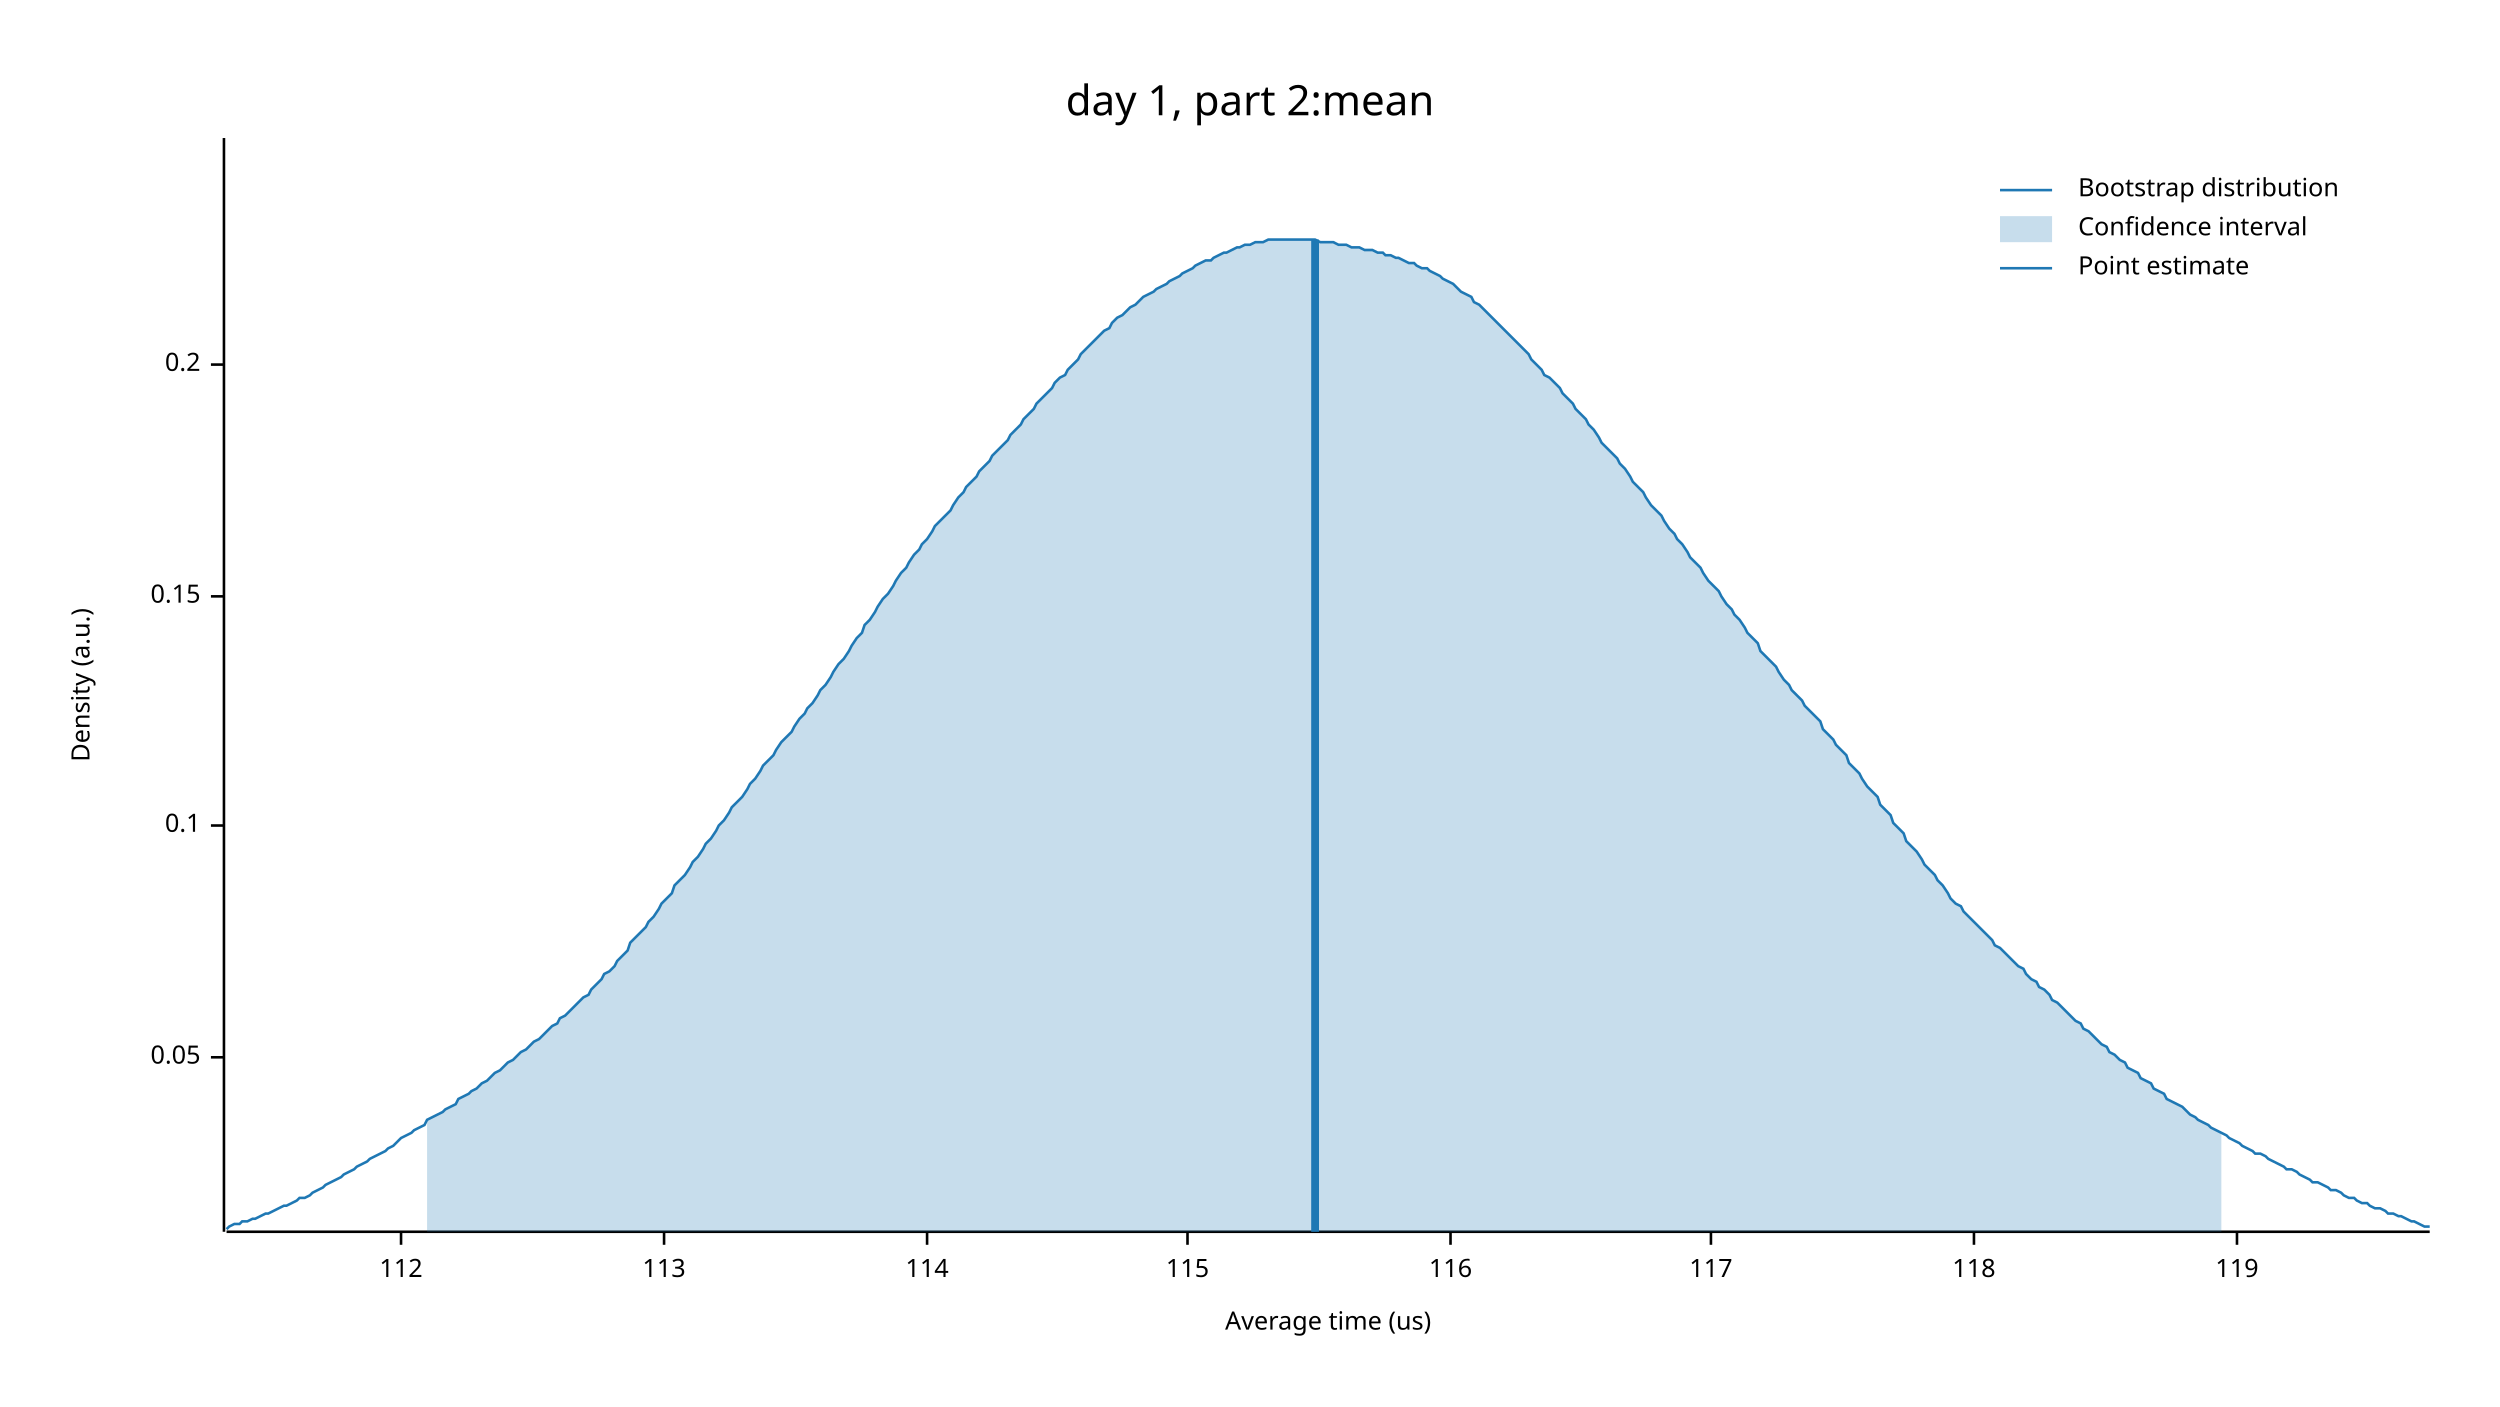
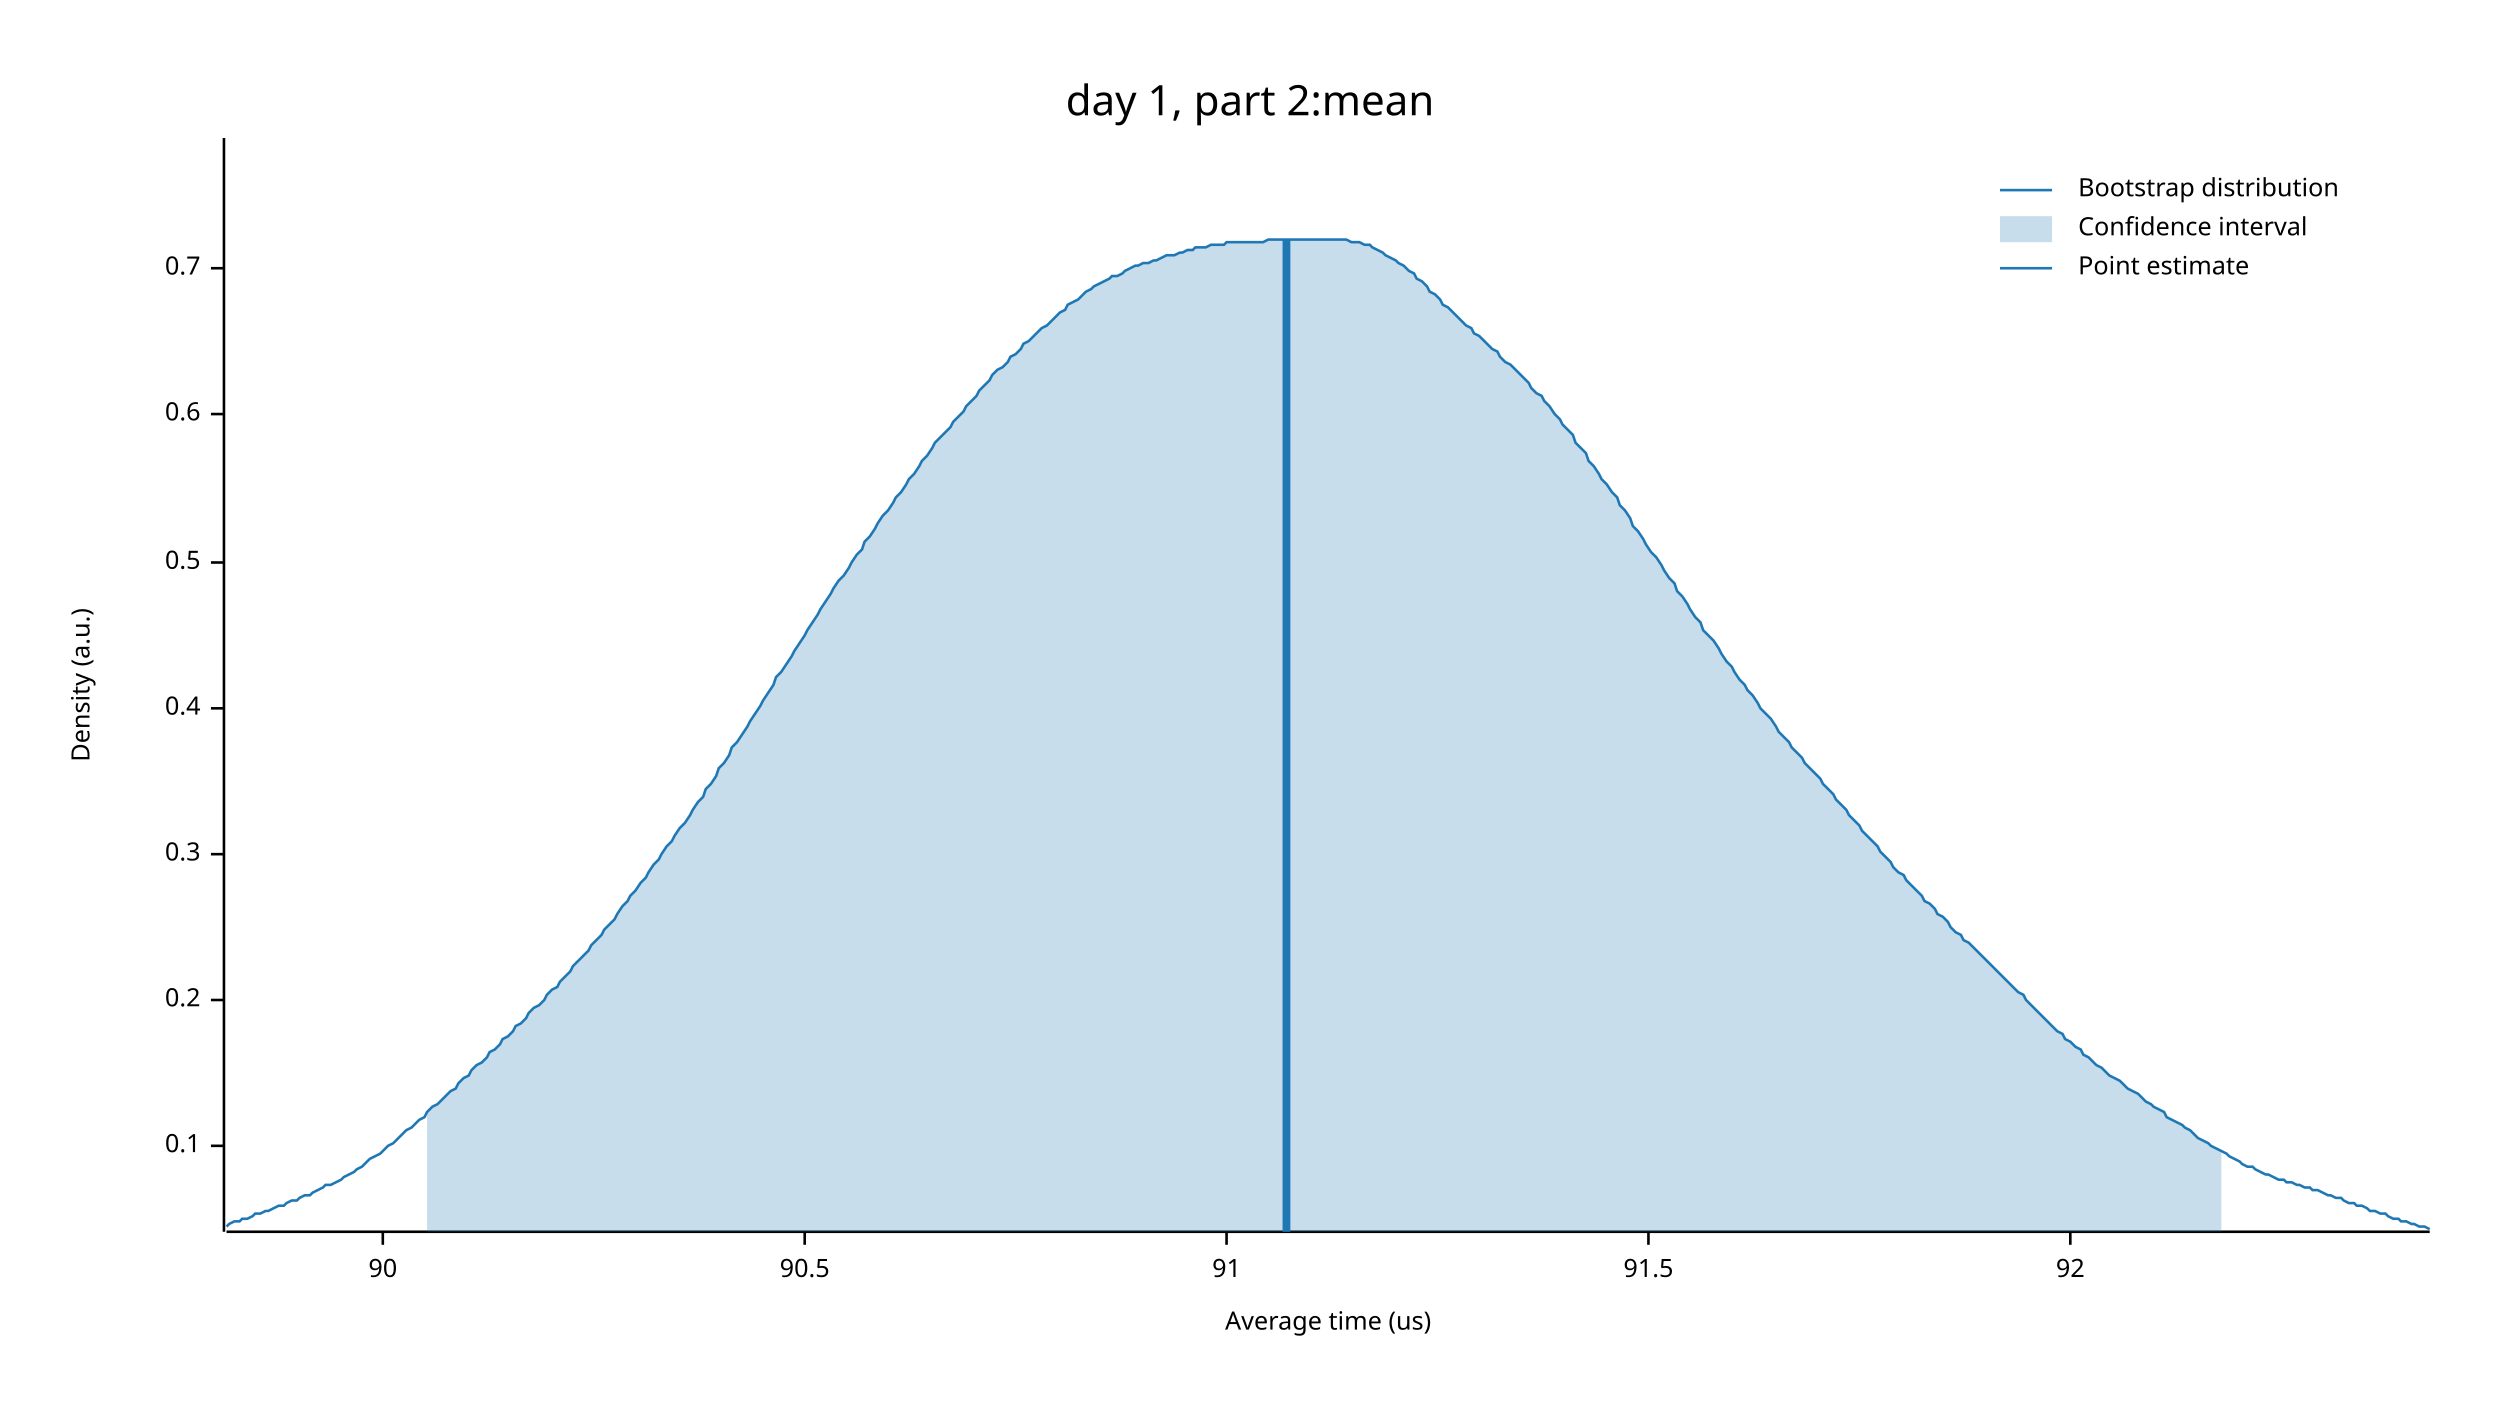
<svg xmlns="http://www.w3.org/2000/svg" width="960" height="540" viewBox="0 0 960 540">
  <text x="480" y="32" dy="0.76em" text-anchor="middle" font-family="sans-serif" font-size="16.129" opacity="1" fill="#000000">
day 1, part 2:mean
</text>
  <text x="27" y="263" dy="0.76em" text-anchor="middle" font-family="sans-serif" font-size="9.677" opacity="1" fill="#000000" transform="rotate(270, 27, 263)">
Density (a.u.)
</text>
  <text x="510" y="513" dy="-0.5ex" text-anchor="middle" font-family="sans-serif" font-size="9.677" opacity="1" fill="#000000">
Average time (us)
</text>
  <polyline fill="none" opacity="1" stroke="#000000" stroke-width="1" points="86,53 86,473 " />
-   <text x="77" y="406" dy="0.5ex" text-anchor="end" font-family="sans-serif" font-size="9.677" opacity="1" fill="#000000">
- 0.05
- </text>
-   <polyline fill="none" opacity="1" stroke="#000000" stroke-width="1" points="81,406 86,406 " />
-   <text x="77" y="317" dy="0.5ex" text-anchor="end" font-family="sans-serif" font-size="9.677" opacity="1" fill="#000000">
+   <text x="77" y="440" dy="0.5ex" text-anchor="end" font-family="sans-serif" font-size="9.677" opacity="1" fill="#000000">
0.1
</text>
-   <polyline fill="none" opacity="1" stroke="#000000" stroke-width="1" points="81,317 86,317 " />
-   <text x="77" y="229" dy="0.5ex" text-anchor="end" font-family="sans-serif" font-size="9.677" opacity="1" fill="#000000">
- 0.15
- </text>
-   <polyline fill="none" opacity="1" stroke="#000000" stroke-width="1" points="81,229 86,229 " />
-   <text x="77" y="140" dy="0.5ex" text-anchor="end" font-family="sans-serif" font-size="9.677" opacity="1" fill="#000000">
+   <polyline fill="none" opacity="1" stroke="#000000" stroke-width="1" points="81,440 86,440 " />
+   <text x="77" y="384" dy="0.5ex" text-anchor="end" font-family="sans-serif" font-size="9.677" opacity="1" fill="#000000">
0.2
</text>
-   <polyline fill="none" opacity="1" stroke="#000000" stroke-width="1" points="81,140 86,140 " />
+   <polyline fill="none" opacity="1" stroke="#000000" stroke-width="1" points="81,384 86,384 " />
+   <text x="77" y="328" dy="0.5ex" text-anchor="end" font-family="sans-serif" font-size="9.677" opacity="1" fill="#000000">
+ 0.3
+ </text>
+   <polyline fill="none" opacity="1" stroke="#000000" stroke-width="1" points="81,328 86,328 " />
+   <text x="77" y="272" dy="0.5ex" text-anchor="end" font-family="sans-serif" font-size="9.677" opacity="1" fill="#000000">
+ 0.4
+ </text>
+   <polyline fill="none" opacity="1" stroke="#000000" stroke-width="1" points="81,272 86,272 " />
+   <text x="77" y="216" dy="0.5ex" text-anchor="end" font-family="sans-serif" font-size="9.677" opacity="1" fill="#000000">
+ 0.5
+ </text>
+   <polyline fill="none" opacity="1" stroke="#000000" stroke-width="1" points="81,216 86,216 " />
+   <text x="77" y="159" dy="0.5ex" text-anchor="end" font-family="sans-serif" font-size="9.677" opacity="1" fill="#000000">
+ 0.6
+ </text>
+   <polyline fill="none" opacity="1" stroke="#000000" stroke-width="1" points="81,159 86,159 " />
+   <text x="77" y="103" dy="0.5ex" text-anchor="end" font-family="sans-serif" font-size="9.677" opacity="1" fill="#000000">
+ 0.7
+ </text>
+   <polyline fill="none" opacity="1" stroke="#000000" stroke-width="1" points="81,103 86,103 " />
  <polyline fill="none" opacity="1" stroke="#000000" stroke-width="1" points="87,473 933,473 " />
-   <text x="154" y="483" dy="0.76em" text-anchor="middle" font-family="sans-serif" font-size="9.677" opacity="1" fill="#000000">
- 112
+   <text x="147" y="483" dy="0.76em" text-anchor="middle" font-family="sans-serif" font-size="9.677" opacity="1" fill="#000000">
+ 90
</text>
-   <polyline fill="none" opacity="1" stroke="#000000" stroke-width="1" points="154,473 154,478 " />
-   <text x="255" y="483" dy="0.76em" text-anchor="middle" font-family="sans-serif" font-size="9.677" opacity="1" fill="#000000">
- 113
+   <polyline fill="none" opacity="1" stroke="#000000" stroke-width="1" points="147,473 147,478 " />
+   <text x="309" y="483" dy="0.76em" text-anchor="middle" font-family="sans-serif" font-size="9.677" opacity="1" fill="#000000">
+ 90.5
</text>
-   <polyline fill="none" opacity="1" stroke="#000000" stroke-width="1" points="255,473 255,478 " />
-   <text x="356" y="483" dy="0.76em" text-anchor="middle" font-family="sans-serif" font-size="9.677" opacity="1" fill="#000000">
- 114
+   <polyline fill="none" opacity="1" stroke="#000000" stroke-width="1" points="309,473 309,478 " />
+   <text x="471" y="483" dy="0.76em" text-anchor="middle" font-family="sans-serif" font-size="9.677" opacity="1" fill="#000000">
+ 91
</text>
-   <polyline fill="none" opacity="1" stroke="#000000" stroke-width="1" points="356,473 356,478 " />
-   <text x="456" y="483" dy="0.76em" text-anchor="middle" font-family="sans-serif" font-size="9.677" opacity="1" fill="#000000">
- 115
+   <polyline fill="none" opacity="1" stroke="#000000" stroke-width="1" points="471,473 471,478 " />
+   <text x="633" y="483" dy="0.76em" text-anchor="middle" font-family="sans-serif" font-size="9.677" opacity="1" fill="#000000">
+ 91.5
</text>
-   <polyline fill="none" opacity="1" stroke="#000000" stroke-width="1" points="456,473 456,478 " />
-   <text x="557" y="483" dy="0.76em" text-anchor="middle" font-family="sans-serif" font-size="9.677" opacity="1" fill="#000000">
- 116
+   <polyline fill="none" opacity="1" stroke="#000000" stroke-width="1" points="633,473 633,478 " />
+   <text x="795" y="483" dy="0.76em" text-anchor="middle" font-family="sans-serif" font-size="9.677" opacity="1" fill="#000000">
+ 92
</text>
-   <polyline fill="none" opacity="1" stroke="#000000" stroke-width="1" points="557,473 557,478 " />
-   <text x="657" y="483" dy="0.76em" text-anchor="middle" font-family="sans-serif" font-size="9.677" opacity="1" fill="#000000">
- 117
- </text>
-   <polyline fill="none" opacity="1" stroke="#000000" stroke-width="1" points="657,473 657,478 " />
-   <text x="758" y="483" dy="0.76em" text-anchor="middle" font-family="sans-serif" font-size="9.677" opacity="1" fill="#000000">
- 118
- </text>
-   <polyline fill="none" opacity="1" stroke="#000000" stroke-width="1" points="758,473 758,478 " />
-   <text x="859" y="483" dy="0.76em" text-anchor="middle" font-family="sans-serif" font-size="9.677" opacity="1" fill="#000000">
- 119
- </text>
-   <polyline fill="none" opacity="1" stroke="#000000" stroke-width="1" points="859,473 859,478 " />
-   <polyline fill="none" opacity="1" stroke="#1F78B4" stroke-width="1" points="87,472 88,471 90,470 92,470 93,469 95,469 97,468 98,468 100,467 102,466 103,466 105,465 107,464 109,463 110,463 112,462 114,461 115,460 117,460 119,459 120,458 122,457 124,456 125,455 127,454 129,453 131,452 132,451 134,450 136,449 137,448 139,447 141,446 142,445 144,444 146,443 148,442 149,441 151,440 153,438 154,437 156,436 158,435 159,434 161,433 163,432 164,430 166,429 168,428 170,427 171,426 173,425 175,424 176,422 178,421 180,420 181,419 183,418 185,416 187,415 188,414 190,412 192,411 193,410 195,408 197,407 198,406 200,404 202,403 203,402 205,400 207,399 209,397 210,396 212,394 214,393 215,391 217,390 219,388 220,387 222,385 224,383 226,382 227,380 229,378 231,376 232,374 234,373 236,371 237,369 239,367 241,365 242,362 244,360 246,358 248,356 249,354 251,352 253,349 254,347 256,345 258,343 259,340 261,338 263,336 265,333 266,331 268,329 270,326 271,324 273,322 275,319 276,317 278,315 280,312 281,310 283,308 285,306 287,303 288,301 290,299 292,296 293,294 295,292 297,290 298,288 300,285 302,283 304,281 305,279 307,276 309,274 310,272 312,270 314,267 315,265 317,263 319,260 320,258 322,255 324,253 326,250 327,248 329,245 331,243 332,240 334,238 336,235 337,233 339,230 341,228 343,225 344,223 346,220 348,218 349,216 351,213 353,211 354,209 356,207 358,204 359,202 361,200 363,198 365,196 366,194 368,191 370,189 371,187 373,185 375,183 376,181 378,179 380,177 381,175 383,173 385,171 387,169 388,167 390,165 392,163 393,161 395,159 397,157 398,155 400,153 402,151 404,149 405,147 407,145 409,144 410,142 412,140 414,138 415,136 417,134 419,132 420,131 422,129 424,127 426,126 427,124 429,122 431,121 432,120 434,118 436,117 437,116 439,114 441,113 443,112 444,111 446,110 448,109 449,108 451,107 453,106 454,105 456,104 458,103 459,102 461,101 463,100 465,100 466,99 468,98 470,97 471,97 473,96 475,95 476,95 478,94 480,94 482,93 483,93 485,93 487,92 488,92 490,92 492,92 493,92 495,92 497,92 498,92 500,92 502,92 504,92 505,92 507,93 509,93 510,93 512,93 514,94 515,94 517,94 519,95 521,95 522,95 524,96 526,96 527,96 529,97 531,97 532,98 534,98 536,99 537,99 539,100 541,101 543,101 544,102 546,103 548,103 549,104 551,105 553,106 554,107 556,108 558,109 560,111 561,112 563,113 565,114 566,116 568,117 570,119 571,120 573,122 575,124 576,125 578,127 580,129 582,131 583,132 585,134 587,136 588,138 590,140 592,142 593,144 595,145 597,147 599,149 600,151 602,153 604,155 605,157 607,159 609,161 610,163 612,165 614,168 615,170 617,172 619,174 621,176 622,178 624,180 626,183 627,185 629,187 631,189 632,191 634,194 636,196 638,198 639,200 641,203 643,205 644,207 646,209 648,212 649,214 651,216 653,218 654,220 656,223 658,225 660,227 661,229 663,232 665,234 666,236 668,238 670,241 671,243 673,245 675,247 676,250 678,252 680,254 682,256 683,258 685,261 687,263 688,265 690,267 692,269 693,271 695,273 697,275 699,277 700,280 702,282 704,284 705,286 707,288 709,290 710,293 712,295 714,297 715,299 717,302 719,304 721,306 722,309 724,311 726,313 727,316 729,318 731,320 732,323 734,325 736,327 738,330 739,332 741,334 743,336 744,338 746,340 748,343 749,345 751,347 753,348 754,350 756,352 758,354 760,356 761,357 763,359 765,361 766,363 768,364 770,366 771,367 773,369 775,371 777,372 778,374 780,376 782,377 783,379 785,380 787,382 788,384 790,385 792,387 793,388 795,390 797,392 799,393 800,395 802,396 804,398 805,399 807,401 809,402 810,404 812,405 814,407 816,408 817,410 819,411 821,412 822,414 824,415 826,416 827,418 829,419 831,420 832,422 834,423 836,424 838,425 839,426 841,428 843,429 844,430 846,431 848,432 849,433 851,434 853,435 855,436 856,437 858,438 860,439 861,440 863,441 865,442 866,443 868,443 870,444 871,445 873,446 875,447 877,448 878,449 880,449 882,450 883,451 885,452 887,453 888,454 890,454 892,455 894,456 895,457 897,457 899,458 900,459 902,460 904,460 905,461 907,462 909,462 910,463 912,464 914,464 916,465 917,466 919,466 921,467 922,467 924,468 926,469 927,469 929,470 931,471 933,471 " />
-   <polygon opacity="0.25" fill="#1F78B4" points="164,430 166,429 168,428 170,427 171,426 173,425 175,424 176,422 178,421 180,420 181,419 183,418 185,416 187,415 188,414 190,412 192,411 193,410 195,408 197,407 198,406 200,404 202,403 203,402 205,400 207,399 209,397 210,396 212,394 214,393 215,391 217,390 219,388 220,387 222,385 224,383 226,382 227,380 229,378 231,376 232,374 234,373 236,371 237,369 239,367 241,365 242,362 244,360 246,358 248,356 249,354 251,352 253,349 254,347 256,345 258,343 259,340 261,338 263,336 265,333 266,331 268,329 270,326 271,324 273,322 275,319 276,317 278,315 280,312 281,310 283,308 285,306 287,303 288,301 290,299 292,296 293,294 295,292 297,290 298,288 300,285 302,283 304,281 305,279 307,276 309,274 310,272 312,270 314,267 315,265 317,263 319,260 320,258 322,255 324,253 326,250 327,248 329,245 331,243 332,240 334,238 336,235 337,233 339,230 341,228 343,225 344,223 346,220 348,218 349,216 351,213 353,211 354,209 356,207 358,204 359,202 361,200 363,198 365,196 366,194 368,191 370,189 371,187 373,185 375,183 376,181 378,179 380,177 381,175 383,173 385,171 387,169 388,167 390,165 392,163 393,161 395,159 397,157 398,155 400,153 402,151 404,149 405,147 407,145 409,144 410,142 412,140 414,138 415,136 417,134 419,132 420,131 422,129 424,127 426,126 427,124 429,122 431,121 432,120 434,118 436,117 437,116 439,114 441,113 443,112 444,111 446,110 448,109 449,108 451,107 453,106 454,105 456,104 458,103 459,102 461,101 463,100 465,100 466,99 468,98 470,97 471,97 473,96 475,95 476,95 478,94 480,94 482,93 483,93 485,93 487,92 488,92 490,92 492,92 493,92 495,92 497,92 498,92 500,92 502,92 504,92 505,92 507,93 509,93 510,93 512,93 514,94 515,94 517,94 519,95 521,95 522,95 524,96 526,96 527,96 529,97 531,97 532,98 534,98 536,99 537,99 539,100 541,101 543,101 544,102 546,103 548,103 549,104 551,105 553,106 554,107 556,108 558,109 560,111 561,112 563,113 565,114 566,116 568,117 570,119 571,120 573,122 575,124 576,125 578,127 580,129 582,131 583,132 585,134 587,136 588,138 590,140 592,142 593,144 595,145 597,147 599,149 600,151 602,153 604,155 605,157 607,159 609,161 610,163 612,165 614,168 615,170 617,172 619,174 621,176 622,178 624,180 626,183 627,185 629,187 631,189 632,191 634,194 636,196 638,198 639,200 641,203 643,205 644,207 646,209 648,212 649,214 651,216 653,218 654,220 656,223 658,225 660,227 661,229 663,232 665,234 666,236 668,238 670,241 671,243 673,245 675,247 676,250 678,252 680,254 682,256 683,258 685,261 687,263 688,265 690,267 692,269 693,271 695,273 697,275 699,277 700,280 702,282 704,284 705,286 707,288 709,290 710,293 712,295 714,297 715,299 717,302 719,304 721,306 722,309 724,311 726,313 727,316 729,318 731,320 732,323 734,325 736,327 738,330 739,332 741,334 743,336 744,338 746,340 748,343 749,345 751,347 753,348 754,350 756,352 758,354 760,356 761,357 763,359 765,361 766,363 768,364 770,366 771,367 773,369 775,371 777,372 778,374 780,376 782,377 783,379 785,380 787,382 788,384 790,385 792,387 793,388 795,390 797,392 799,393 800,395 802,396 804,398 805,399 807,401 809,402 810,404 812,405 814,407 816,408 817,410 819,411 821,412 822,414 824,415 826,416 827,418 829,419 831,420 832,422 834,423 836,424 838,425 839,426 841,428 843,429 844,430 846,431 848,432 849,433 851,434 853,435 853,473 164,473 " />
-   <polyline fill="none" opacity="1" stroke="#1F78B4" stroke-width="3" points="505,473 505,92 " />
+   <polyline fill="none" opacity="1" stroke="#000000" stroke-width="1" points="795,473 795,478 " />
+   <polyline fill="none" opacity="1" stroke="#1F78B4" stroke-width="1" points="87,471 88,470 90,469 92,469 93,468 95,468 97,467 98,466 100,466 102,465 103,465 105,464 107,463 109,463 110,462 112,461 114,461 115,460 117,459 119,459 120,458 122,457 124,456 125,455 127,455 129,454 131,453 132,452 134,451 136,450 137,449 139,448 141,446 142,445 144,444 146,443 148,441 149,440 151,439 153,437 154,436 156,434 158,433 159,432 161,430 163,429 164,427 166,425 168,424 170,422 171,421 173,419 175,418 176,416 178,414 180,413 181,411 183,409 185,408 187,406 188,404 190,403 192,401 193,399 195,398 197,396 198,394 200,393 202,391 203,389 205,387 207,386 209,384 210,382 212,380 214,379 215,377 217,375 219,373 220,371 222,369 224,367 226,365 227,363 229,361 231,359 232,357 234,355 236,353 237,351 239,348 241,346 242,344 244,342 246,339 248,337 249,335 251,332 253,330 254,328 256,325 258,323 259,321 261,318 263,316 265,313 266,311 268,308 270,306 271,303 273,301 275,298 276,295 278,293 280,290 281,287 283,285 285,282 287,279 288,277 290,274 292,271 293,269 295,266 297,263 298,260 300,258 302,255 304,252 305,250 307,247 309,244 310,242 312,239 314,236 315,234 317,231 319,228 320,226 322,223 324,221 326,218 327,216 329,213 331,211 332,208 334,206 336,203 337,201 339,198 341,196 343,193 344,191 346,189 348,186 349,184 351,182 353,179 354,177 356,175 358,172 359,170 361,168 363,166 365,164 366,162 368,160 370,158 371,156 373,154 375,152 376,150 378,148 380,146 381,144 383,142 385,141 387,139 388,137 390,136 392,134 393,132 395,131 397,129 398,128 400,126 402,125 404,123 405,122 407,120 409,119 410,117 412,116 414,115 415,114 417,112 419,111 420,110 422,109 424,108 426,107 427,106 429,106 431,105 432,104 434,103 436,102 437,102 439,101 441,101 443,100 444,100 446,99 448,98 449,98 451,98 453,97 454,97 456,96 458,96 459,95 461,95 463,95 465,94 466,94 468,94 470,94 471,93 473,93 475,93 476,93 478,93 480,93 482,93 483,93 485,93 487,92 488,92 490,92 492,92 493,92 495,92 497,92 498,92 500,92 502,92 504,92 505,92 507,92 509,92 510,92 512,92 514,92 515,92 517,92 519,93 521,93 522,93 524,94 526,94 527,95 529,96 531,97 532,98 534,99 536,100 537,101 539,102 541,104 543,105 544,107 546,108 548,110 549,112 551,113 553,115 554,117 556,118 558,120 560,122 561,123 563,125 565,126 566,128 568,129 570,131 571,132 573,134 575,135 576,137 578,139 580,140 582,142 583,143 585,145 587,147 588,149 590,151 592,152 593,154 595,156 597,159 599,161 600,163 602,165 604,167 605,170 607,172 609,174 610,177 612,179 614,182 615,184 617,186 619,189 621,191 622,194 624,196 626,199 627,202 629,204 631,207 632,209 634,212 636,214 638,217 639,219 641,222 643,224 644,227 646,229 648,232 649,234 651,237 653,239 654,242 656,244 658,246 660,249 661,251 663,254 665,256 666,258 668,261 670,263 671,265 673,267 675,270 676,272 678,274 680,276 682,279 683,281 685,283 687,285 688,287 690,289 692,291 693,293 695,295 697,297 699,299 700,301 702,303 704,305 705,307 707,309 709,311 710,313 712,315 714,317 715,319 717,321 719,323 721,325 722,327 724,329 726,331 727,333 729,335 731,336 732,338 734,340 736,342 738,344 739,346 741,347 743,349 744,351 746,352 748,354 749,356 751,358 753,359 754,361 756,362 758,364 760,366 761,367 763,369 765,371 766,372 768,374 770,376 771,377 773,379 775,381 777,382 778,384 780,386 782,388 783,389 785,391 787,393 788,394 790,396 792,397 793,399 795,400 797,402 799,403 800,405 802,406 804,408 805,409 807,410 809,412 810,413 812,414 814,415 816,417 817,418 819,419 821,420 822,421 824,423 826,424 827,425 829,426 831,427 832,429 834,430 836,431 838,432 839,433 841,434 843,436 844,437 846,438 848,439 849,440 851,441 853,442 855,443 856,444 858,445 860,446 861,447 863,448 865,448 866,449 868,450 870,451 871,451 873,452 875,453 877,453 878,454 880,454 882,455 883,455 885,456 887,456 888,457 890,457 892,458 894,459 895,459 897,460 899,460 900,461 902,462 904,462 905,463 907,463 909,464 910,465 912,465 914,466 916,466 917,467 919,468 921,468 922,469 924,469 926,470 927,470 929,471 931,471 933,472 " />
+   <polygon opacity="0.25" fill="#1F78B4" points="164,427 166,425 168,424 170,422 171,421 173,419 175,418 176,416 178,414 180,413 181,411 183,409 185,408 187,406 188,404 190,403 192,401 193,399 195,398 197,396 198,394 200,393 202,391 203,389 205,387 207,386 209,384 210,382 212,380 214,379 215,377 217,375 219,373 220,371 222,369 224,367 226,365 227,363 229,361 231,359 232,357 234,355 236,353 237,351 239,348 241,346 242,344 244,342 246,339 248,337 249,335 251,332 253,330 254,328 256,325 258,323 259,321 261,318 263,316 265,313 266,311 268,308 270,306 271,303 273,301 275,298 276,295 278,293 280,290 281,287 283,285 285,282 287,279 288,277 290,274 292,271 293,269 295,266 297,263 298,260 300,258 302,255 304,252 305,250 307,247 309,244 310,242 312,239 314,236 315,234 317,231 319,228 320,226 322,223 324,221 326,218 327,216 329,213 331,211 332,208 334,206 336,203 337,201 339,198 341,196 343,193 344,191 346,189 348,186 349,184 351,182 353,179 354,177 356,175 358,172 359,170 361,168 363,166 365,164 366,162 368,160 370,158 371,156 373,154 375,152 376,150 378,148 380,146 381,144 383,142 385,141 387,139 388,137 390,136 392,134 393,132 395,131 397,129 398,128 400,126 402,125 404,123 405,122 407,120 409,119 410,117 412,116 414,115 415,114 417,112 419,111 420,110 422,109 424,108 426,107 427,106 429,106 431,105 432,104 434,103 436,102 437,102 439,101 441,101 443,100 444,100 446,99 448,98 449,98 451,98 453,97 454,97 456,96 458,96 459,95 461,95 463,95 465,94 466,94 468,94 470,94 471,93 473,93 475,93 476,93 478,93 480,93 482,93 483,93 485,93 487,92 488,92 490,92 492,92 493,92 495,92 497,92 498,92 500,92 502,92 504,92 505,92 507,92 509,92 510,92 512,92 514,92 515,92 517,92 519,93 521,93 522,93 524,94 526,94 527,95 529,96 531,97 532,98 534,99 536,100 537,101 539,102 541,104 543,105 544,107 546,108 548,110 549,112 551,113 553,115 554,117 556,118 558,120 560,122 561,123 563,125 565,126 566,128 568,129 570,131 571,132 573,134 575,135 576,137 578,139 580,140 582,142 583,143 585,145 587,147 588,149 590,151 592,152 593,154 595,156 597,159 599,161 600,163 602,165 604,167 605,170 607,172 609,174 610,177 612,179 614,182 615,184 617,186 619,189 621,191 622,194 624,196 626,199 627,202 629,204 631,207 632,209 634,212 636,214 638,217 639,219 641,222 643,224 644,227 646,229 648,232 649,234 651,237 653,239 654,242 656,244 658,246 660,249 661,251 663,254 665,256 666,258 668,261 670,263 671,265 673,267 675,270 676,272 678,274 680,276 682,279 683,281 685,283 687,285 688,287 690,289 692,291 693,293 695,295 697,297 699,299 700,301 702,303 704,305 705,307 707,309 709,311 710,313 712,315 714,317 715,319 717,321 719,323 721,325 722,327 724,329 726,331 727,333 729,335 731,336 732,338 734,340 736,342 738,344 739,346 741,347 743,349 744,351 746,352 748,354 749,356 751,358 753,359 754,361 756,362 758,364 760,366 761,367 763,369 765,371 766,372 768,374 770,376 771,377 773,379 775,381 777,382 778,384 780,386 782,388 783,389 785,391 787,393 788,394 790,396 792,397 793,399 795,400 797,402 799,403 800,405 802,406 804,408 805,409 807,410 809,412 810,413 812,414 814,415 816,417 817,418 819,419 821,420 822,421 824,423 826,424 827,425 829,426 831,427 832,429 834,430 836,431 838,432 839,433 841,434 843,436 844,437 846,438 848,439 849,440 851,441 853,442 853,473 164,473 " />
+   <polyline fill="none" opacity="1" stroke="#1F78B4" stroke-width="3" points="494,473 494,92 " />
  <text x="798" y="68" dy="0.76em" text-anchor="start" font-family="sans-serif" font-size="9.677" opacity="1" fill="#000000">
Bootstrap distribution
</text>
  <text x="798" y="83" dy="0.76em" text-anchor="start" font-family="sans-serif" font-size="9.677" opacity="1" fill="#000000">
Confidence interval
</text>
  <text x="798" y="98" dy="0.76em" text-anchor="start" font-family="sans-serif" font-size="9.677" opacity="1" fill="#000000">
Point estimate
</text>
  <polyline fill="none" opacity="1" stroke="#1F78B4" stroke-width="1" points="768,73 788,73 " />
  <rect x="768" y="83" width="20" height="10" opacity="0.25" fill="#1F78B4" stroke="none" />
  <polyline fill="none" opacity="1" stroke="#1F78B4" stroke-width="1" points="768,103 788,103 " />
</svg>
